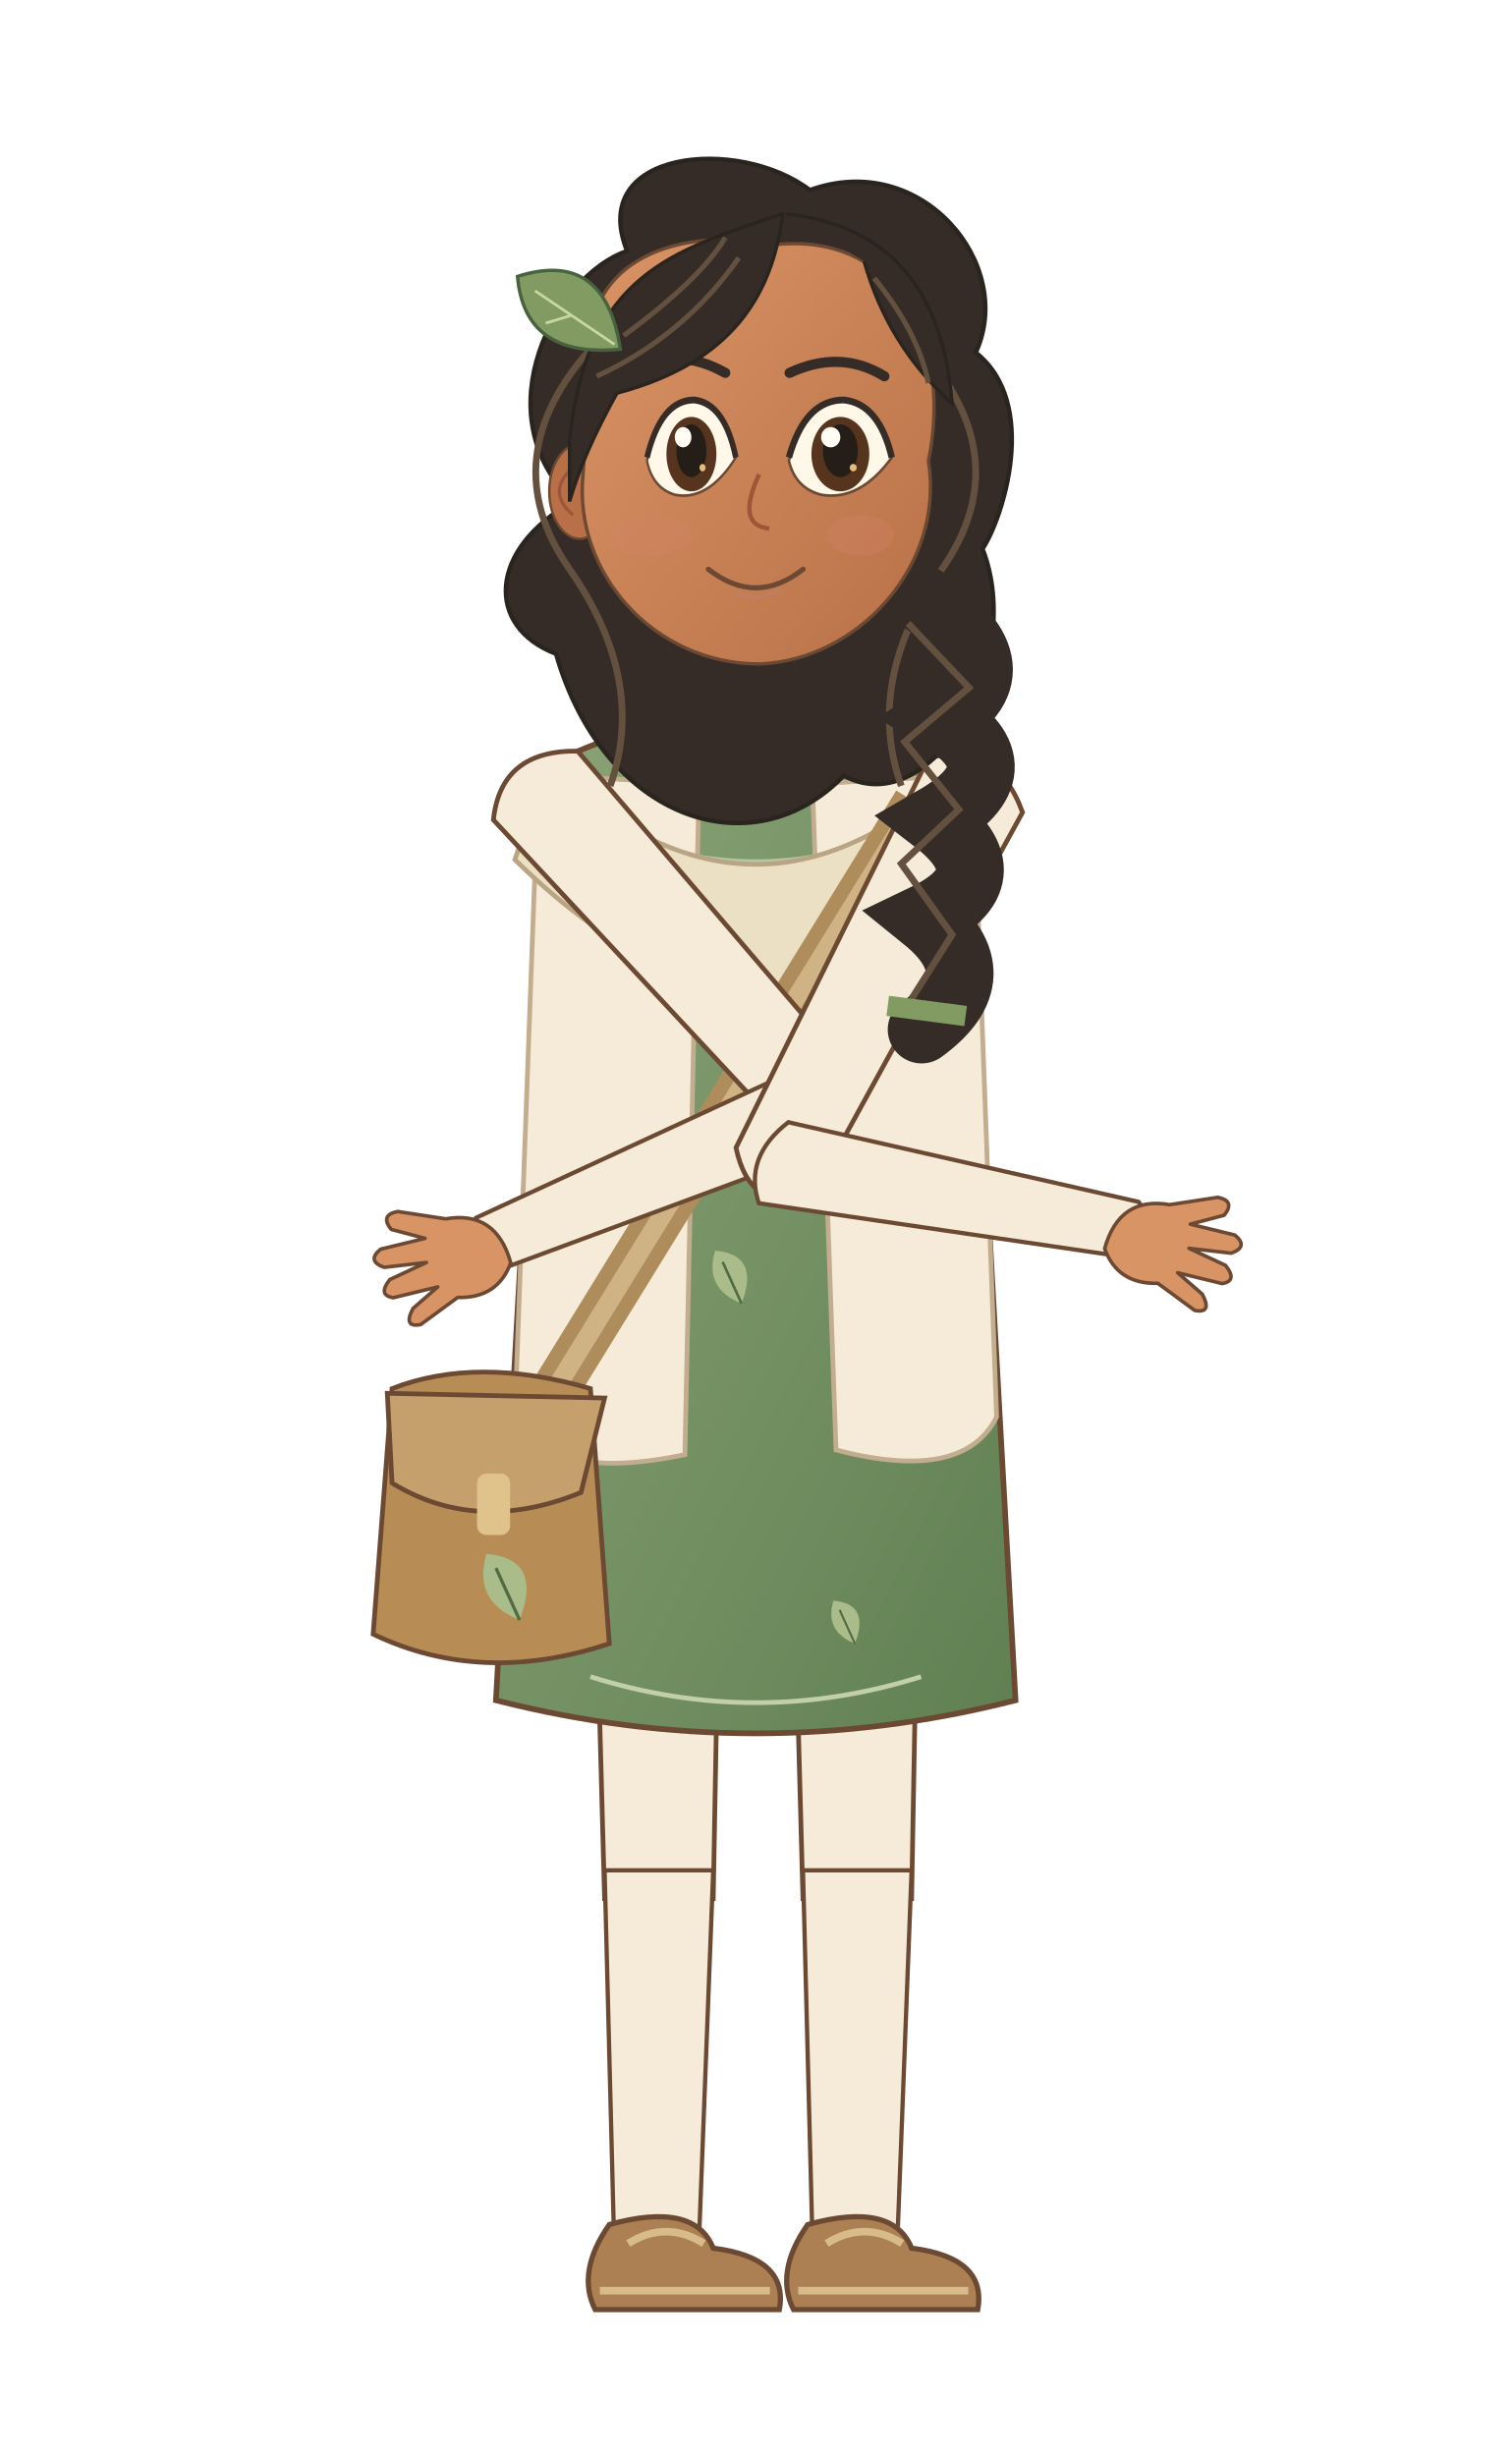
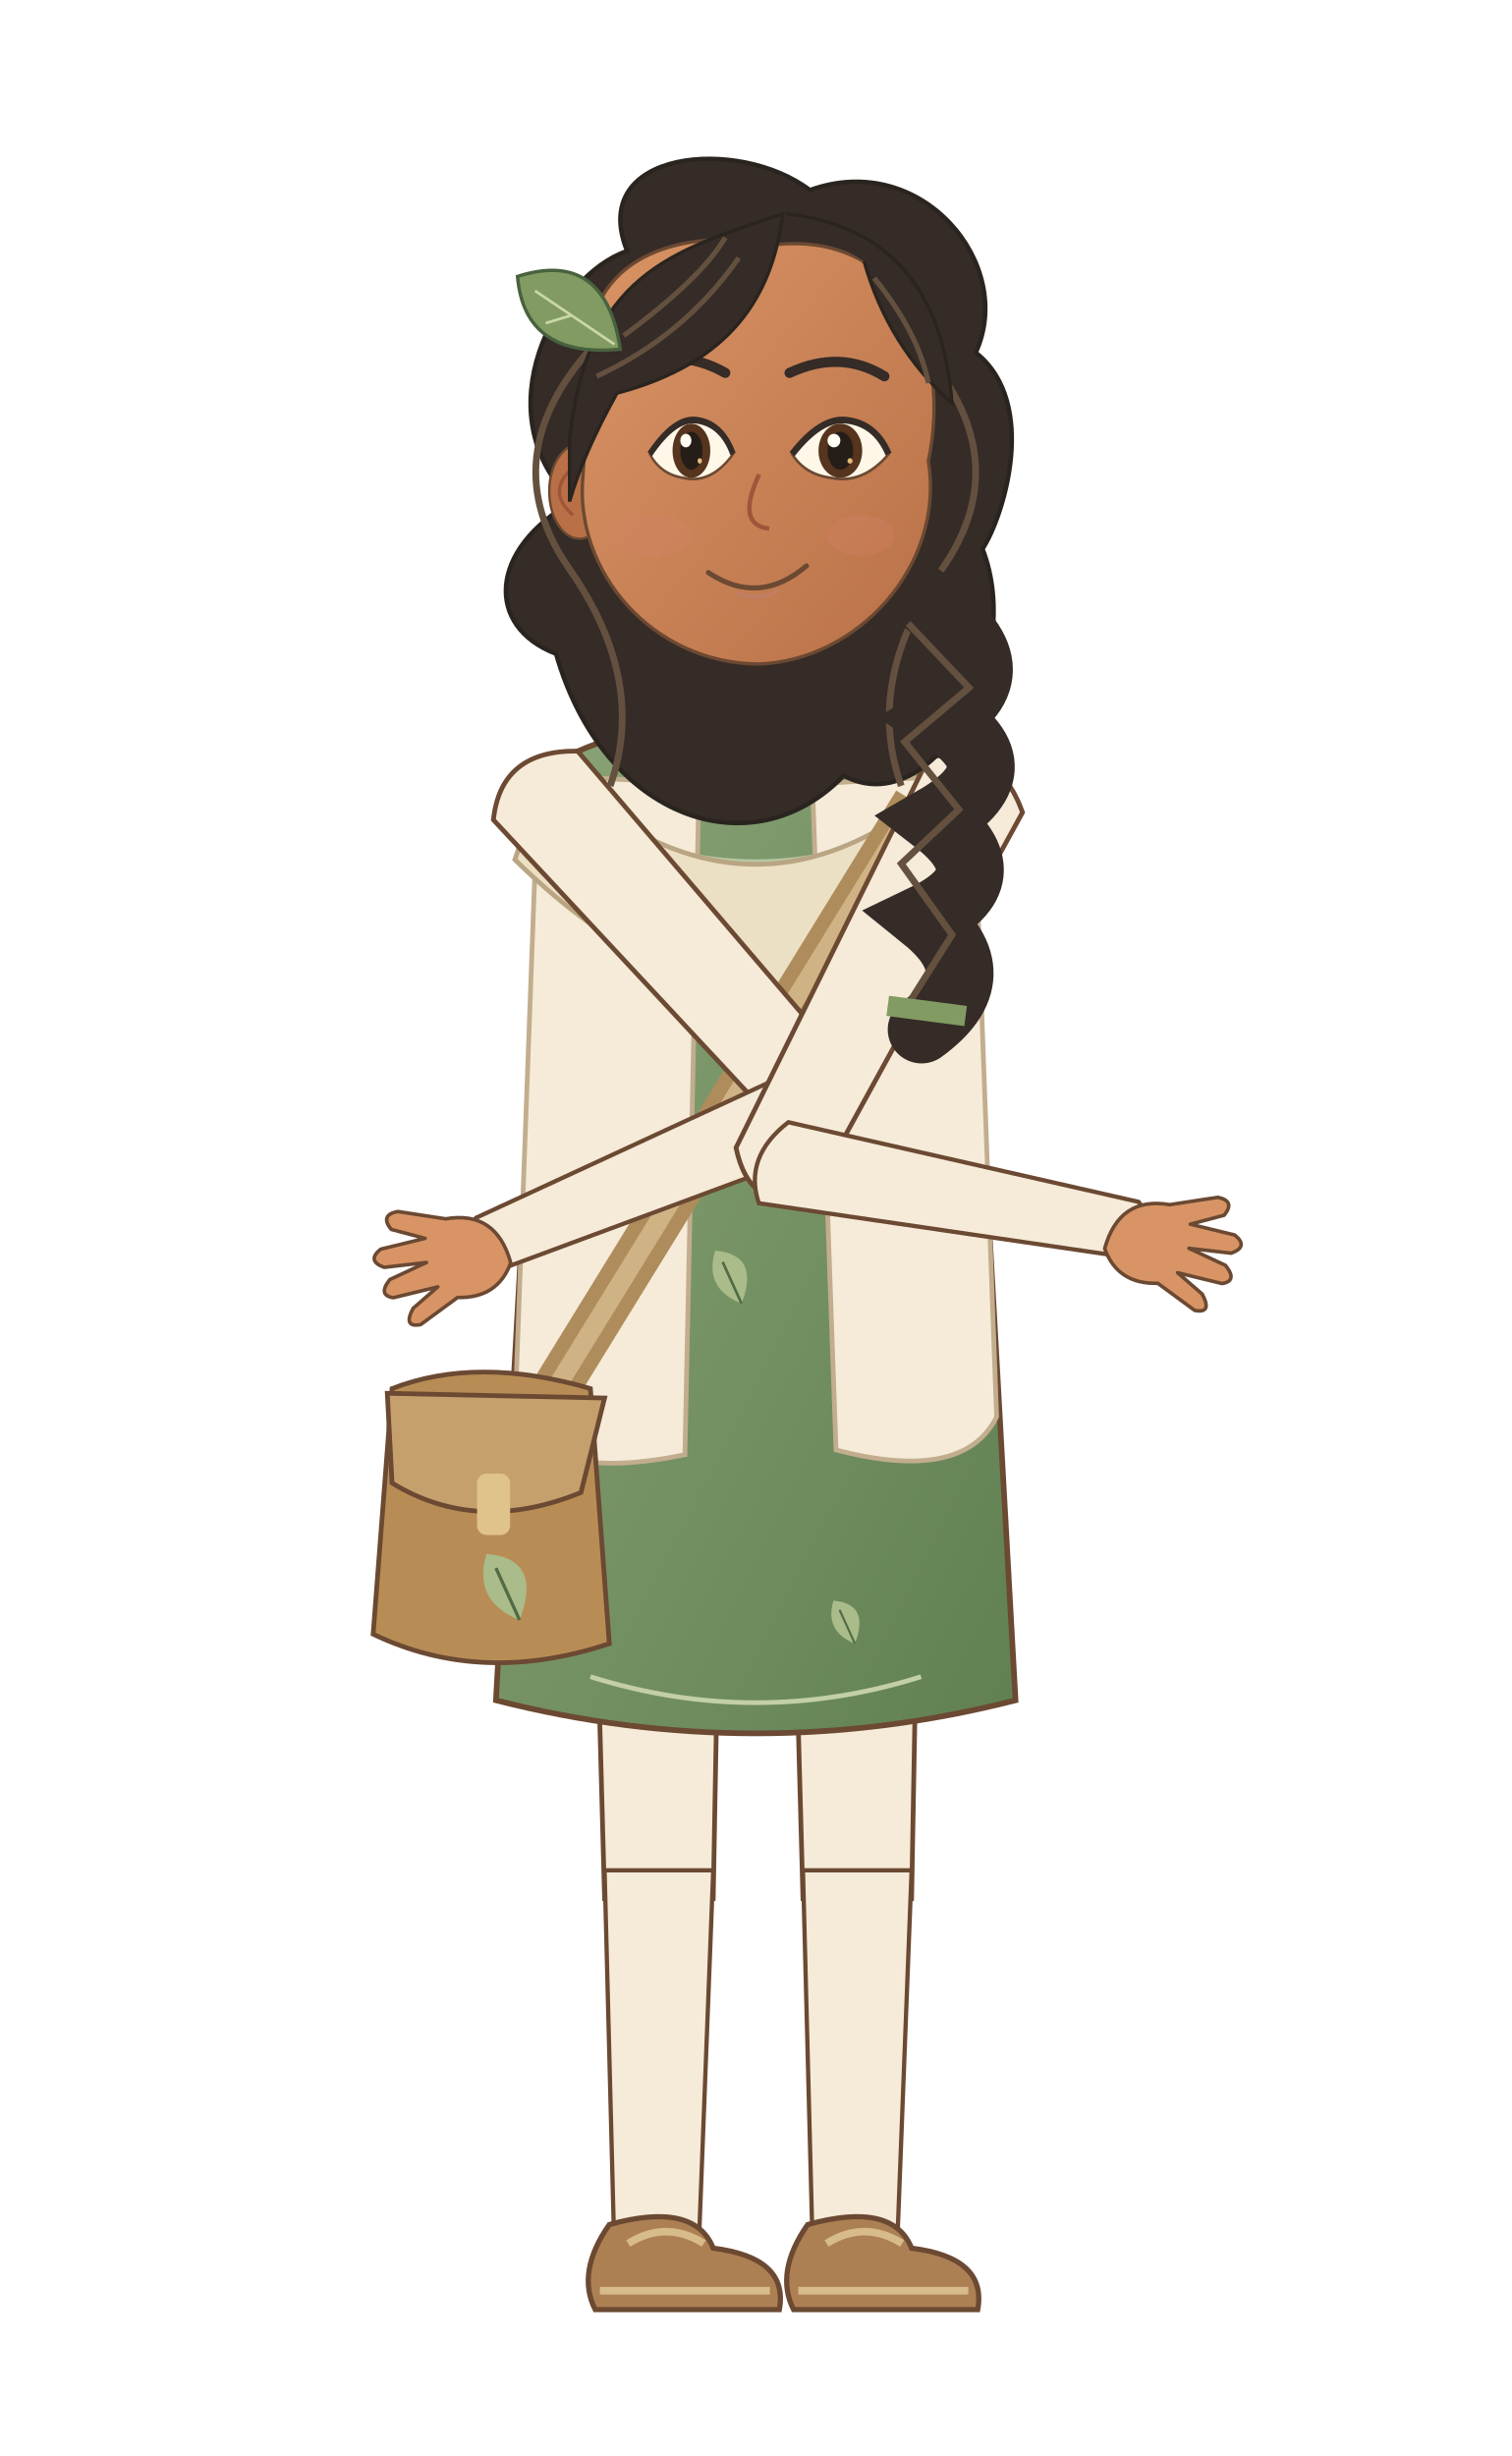
<svg xmlns="http://www.w3.org/2000/svg" width="320" height="520" viewBox="0 0 320 520" data-hrudhi-rig="hrudhi-steward-cool-talking-three-quarter-gentle" data-chapter="steward" data-season="cool" data-state="talking" role="img" aria-label="Hrudhi, Young Steward, cool wardrobe, Talking (silent); draft character design">
  <defs>
    <linearGradient id="hrudhi-steward-cool-talking-three-quarter-gentle-skin" x1="0" y1="0" x2="1" y2="1">
      <stop stop-color="#D99465" />
      <stop offset="1" stop-color="#B97047" />
    </linearGradient>
    <linearGradient id="hrudhi-steward-cool-talking-three-quarter-gentle-cloth" x1="0" y1="0" x2="1" y2="1">
      <stop stop-color="#8CA578" />
      <stop offset="1" stop-color="#608052" />
    </linearGradient>
    <style>@keyframes hrudhi-steward-cool-talking-three-quarter-gentle-body{0%{transform:translate(0px,0px) rotate(0deg) scale(1,1)}50%{transform:translate(0px,-1.1px) rotate(0deg) scale(1,1)}100%{transform:translate(0px,0px) rotate(0deg) scale(1,1)}}[data-hrudhi-rig="hrudhi-steward-cool-talking-three-quarter-gentle"] [data-part="body"]{animation:hrudhi-steward-cool-talking-three-quarter-gentle-body 3600ms linear 1 both}@keyframes hrudhi-steward-cool-talking-three-quarter-gentle-head{0%{transform:translate(0px,0px) rotate(0deg) scale(1,1)}50%{transform:translate(0px,0px) rotate(-1.2deg) scale(1,1)}100%{transform:translate(0px,0px) rotate(0deg) scale(1,1)}}[data-hrudhi-rig="hrudhi-steward-cool-talking-three-quarter-gentle"] [data-part="head"]{animation:hrudhi-steward-cool-talking-three-quarter-gentle-head 3600ms linear 1 both}@keyframes hrudhi-steward-cool-talking-three-quarter-gentle-lowerRight{0%{transform:translate(0px,0px) rotate(-106.969deg) scale(1,1)}30%{transform:translate(0px,0px) rotate(-113.969deg) scale(1,1)}65%{transform:translate(0px,0px) rotate(-102.969deg) scale(1,1)}100%{transform:translate(0px,0px) rotate(-106.969deg) scale(1,1)}}[data-hrudhi-rig="hrudhi-steward-cool-talking-three-quarter-gentle"] [data-part="lowerRight"]{animation:hrudhi-steward-cool-talking-three-quarter-gentle-lowerRight 3600ms linear 1 both}@keyframes hrudhi-steward-cool-talking-three-quarter-gentle-handRight{0%{transform:translate(0px,0px) rotate(14.452deg) scale(1,1)}45%{transform:translate(0px,0px) rotate(9.452deg) scale(1,1)}100%{transform:translate(0px,0px) rotate(14.452deg) scale(1,1)}}[data-hrudhi-rig="hrudhi-steward-cool-talking-three-quarter-gentle"] [data-part="handRight"]{animation:hrudhi-steward-cool-talking-three-quarter-gentle-handRight 3600ms linear 1 both}@keyframes hrudhi-steward-cool-talking-three-quarter-gentle-blink{0%{opacity:0}32%{opacity:0}33.5%{opacity:1}36%{opacity:0}76%{opacity:0}77.5%{opacity:1}80%{opacity:0}100%{opacity:0}}[data-hrudhi-rig="hrudhi-steward-cool-talking-three-quarter-gentle"] [data-part="blink"]{animation:hrudhi-steward-cool-talking-three-quarter-gentle-blink 3600ms linear 1 both}@keyframes hrudhi-steward-cool-talking-three-quarter-gentle-mouth-rest{0%{opacity:1}12%{opacity:0}22%{opacity:0}31%{opacity:0}40%{opacity:0}50%{opacity:0}58%{opacity:0}68%{opacity:0}78%{opacity:0}89%{opacity:0}100%{opacity:1}}[data-hrudhi-rig="hrudhi-steward-cool-talking-three-quarter-gentle"] [data-viseme="rest"]{animation:hrudhi-steward-cool-talking-three-quarter-gentle-mouth-rest 3600ms steps(1,end) 1 both}@keyframes hrudhi-steward-cool-talking-three-quarter-gentle-mouth-A{0%{opacity:0}12%{opacity:1}22%{opacity:0}31%{opacity:0}40%{opacity:0}50%{opacity:0}58%{opacity:0}68%{opacity:0}78%{opacity:0}89%{opacity:1}100%{opacity:0}}[data-hrudhi-rig="hrudhi-steward-cool-talking-three-quarter-gentle"] [data-viseme="A"]{animation:hrudhi-steward-cool-talking-three-quarter-gentle-mouth-A 3600ms steps(1,end) 1 both}@keyframes hrudhi-steward-cool-talking-three-quarter-gentle-mouth-E{0%{opacity:0}12%{opacity:0}22%{opacity:1}31%{opacity:0}40%{opacity:0}50%{opacity:0}58%{opacity:0}68%{opacity:0}78%{opacity:1}89%{opacity:0}100%{opacity:0}}[data-hrudhi-rig="hrudhi-steward-cool-talking-three-quarter-gentle"] [data-viseme="E"]{animation:hrudhi-steward-cool-talking-three-quarter-gentle-mouth-E 3600ms steps(1,end) 1 both}@keyframes hrudhi-steward-cool-talking-three-quarter-gentle-mouth-M{0%{opacity:0}12%{opacity:0}22%{opacity:0}31%{opacity:1}40%{opacity:0}50%{opacity:0}58%{opacity:0}68%{opacity:0}78%{opacity:0}89%{opacity:0}100%{opacity:0}}[data-hrudhi-rig="hrudhi-steward-cool-talking-three-quarter-gentle"] [data-viseme="M"]{animation:hrudhi-steward-cool-talking-three-quarter-gentle-mouth-M 3600ms steps(1,end) 1 both}@keyframes hrudhi-steward-cool-talking-three-quarter-gentle-mouth-O{0%{opacity:0}12%{opacity:0}22%{opacity:0}31%{opacity:0}40%{opacity:1}50%{opacity:0}58%{opacity:0}68%{opacity:0}78%{opacity:0}89%{opacity:0}100%{opacity:0}}[data-hrudhi-rig="hrudhi-steward-cool-talking-three-quarter-gentle"] [data-viseme="O"]{animation:hrudhi-steward-cool-talking-three-quarter-gentle-mouth-O 3600ms steps(1,end) 1 both}@keyframes hrudhi-steward-cool-talking-three-quarter-gentle-mouth-F{0%{opacity:0}12%{opacity:0}22%{opacity:0}31%{opacity:0}40%{opacity:0}50%{opacity:1}58%{opacity:0}68%{opacity:0}78%{opacity:0}89%{opacity:0}100%{opacity:0}}[data-hrudhi-rig="hrudhi-steward-cool-talking-three-quarter-gentle"] [data-viseme="F"]{animation:hrudhi-steward-cool-talking-three-quarter-gentle-mouth-F 3600ms steps(1,end) 1 both}@keyframes hrudhi-steward-cool-talking-three-quarter-gentle-mouth-U{0%{opacity:0}12%{opacity:0}22%{opacity:0}31%{opacity:0}40%{opacity:0}50%{opacity:0}58%{opacity:1}68%{opacity:0}78%{opacity:0}89%{opacity:0}100%{opacity:0}}[data-hrudhi-rig="hrudhi-steward-cool-talking-three-quarter-gentle"] [data-viseme="U"]{animation:hrudhi-steward-cool-talking-three-quarter-gentle-mouth-U 3600ms steps(1,end) 1 both}@keyframes hrudhi-steward-cool-talking-three-quarter-gentle-mouth-L{0%{opacity:0}12%{opacity:0}22%{opacity:0}31%{opacity:0}40%{opacity:0}50%{opacity:0}58%{opacity:0}68%{opacity:1}78%{opacity:0}89%{opacity:0}100%{opacity:0}}[data-hrudhi-rig="hrudhi-steward-cool-talking-three-quarter-gentle"] [data-viseme="L"]{animation:hrudhi-steward-cool-talking-three-quarter-gentle-mouth-L 3600ms steps(1,end) 1 both}@media(prefers-reduced-motion:reduce){[data-hrudhi-rig="hrudhi-steward-cool-talking-three-quarter-gentle"] [data-part="body"]{animation:none!important;opacity:1}[data-hrudhi-rig="hrudhi-steward-cool-talking-three-quarter-gentle"] [data-part="head"]{animation:none!important;opacity:1}[data-hrudhi-rig="hrudhi-steward-cool-talking-three-quarter-gentle"] [data-part="upperLeft"]{animation:none!important;transform:translate(0px,0px) rotate(-41.729deg) scale(1,1)}[data-hrudhi-rig="hrudhi-steward-cool-talking-three-quarter-gentle"] [data-part="lowerLeft"]{animation:none!important;transform:translate(0px,0px) rotate(109.132deg) scale(1,1)}[data-hrudhi-rig="hrudhi-steward-cool-talking-three-quarter-gentle"] [data-part="handLeft"]{animation:none!important;transform:translate(0px,0px) rotate(-2.403deg) scale(1,1)}[data-hrudhi-rig="hrudhi-steward-cool-talking-three-quarter-gentle"] [data-part="upperRight"]{animation:none!important;transform:translate(0px,0px) rotate(27.517deg) scale(1,1)}[data-hrudhi-rig="hrudhi-steward-cool-talking-three-quarter-gentle"] [data-part="lowerRight"]{animation:none!important;opacity:1}[data-hrudhi-rig="hrudhi-steward-cool-talking-three-quarter-gentle"] [data-part="handRight"]{animation:none!important;opacity:1}[data-hrudhi-rig="hrudhi-steward-cool-talking-three-quarter-gentle"] [data-part="thighLeft"]{animation:none!important;transform:translate(0px,0px) rotate(0deg) scale(1,1)}[data-hrudhi-rig="hrudhi-steward-cool-talking-three-quarter-gentle"] [data-part="shinLeft"]{animation:none!important;transform:translate(0px,0px) rotate(0deg) scale(1,1)}[data-hrudhi-rig="hrudhi-steward-cool-talking-three-quarter-gentle"] [data-part="footLeft"]{animation:none!important;transform:translate(0px,0px) rotate(0deg) scale(1,1)}[data-hrudhi-rig="hrudhi-steward-cool-talking-three-quarter-gentle"] [data-part="thighRight"]{animation:none!important;transform:translate(0px,0px) rotate(0deg) scale(1,1)}[data-hrudhi-rig="hrudhi-steward-cool-talking-three-quarter-gentle"] [data-part="shinRight"]{animation:none!important;transform:translate(0px,0px) rotate(0deg) scale(1,1)}[data-hrudhi-rig="hrudhi-steward-cool-talking-three-quarter-gentle"] [data-part="footRight"]{animation:none!important;transform:translate(0px,0px) rotate(0deg) scale(1,1)}[data-hrudhi-rig="hrudhi-steward-cool-talking-three-quarter-gentle"] [data-part="can"]{animation:none!important;transform:translate(0px,0px) rotate(0deg) scale(1,1)}[data-hrudhi-rig="hrudhi-steward-cool-talking-three-quarter-gentle"] [data-part="water"]{animation:none!important;opacity:0}[data-hrudhi-rig="hrudhi-steward-cool-talking-three-quarter-gentle"] [data-part="page"]{animation:none!important;transform:translate(0px,0px) rotate(0deg) scale(1,1)}[data-hrudhi-rig="hrudhi-steward-cool-talking-three-quarter-gentle"] [data-part="blink"]{animation:none!important;opacity:0}[data-hrudhi-rig="hrudhi-steward-cool-talking-three-quarter-gentle"] [data-viseme]{animation:none!important;opacity:0}[data-hrudhi-rig="hrudhi-steward-cool-talking-three-quarter-gentle"] [data-viseme="rest"]{opacity:1}}</style>
  </defs>
  <g transform="translate(0 0) translate(160 300) rotate(0) scale(1 1) translate(-160 -300)" data-part="body" data-origin="160 300" style="transform-origin:160px 300px;transform:translate(0px,0px) rotate(0deg) scale(1,1);">
    <g transform="translate(0 0) translate(139 300) rotate(0) scale(1 1) translate(-139 -300)" data-part="thighLeft" data-origin="139 300" style="transform-origin:139px 300px;transform:translate(0px,0px) rotate(0deg) scale(1,1);">
      <path d="M125 292H153L151 402H128Z" fill="#F5EBD8" stroke="#6B4932" stroke-width="1" />
      <g transform="translate(0 0) translate(139 399) rotate(0) scale(1 1) translate(-139 -399)" data-part="shinLeft" data-origin="139 399" style="transform-origin:139px 399px;transform:translate(0px,0px) rotate(0deg) scale(1,1);">
        <path d="M128 396H151L148 474H130Z" fill="#F5EBD8" stroke="#6B4932" stroke-width=".9" />
        <g transform="translate(0 0) translate(139 473) rotate(0) scale(1 1) translate(-139 -473)" data-part="footLeft" data-origin="139 473" style="transform-origin:139px 473px;transform:translate(0px,0px) rotate(0deg) scale(1,1);">
          <path d="M129 471Q147 466 151 476Q167 478 165 489H126Q122 481 129 471Z" fill="#AD8053" stroke="#6B4932" stroke-width="1.1" />
          <path d="M127 485H163 M133 475Q141 470 149 475" fill="none" stroke="#D8BB8A" stroke-width="1.6" />
        </g>
      </g>
    </g>
    <g transform="translate(0 0) translate(181 300) rotate(0) scale(1 1) translate(-181 -300)" data-part="thighRight" data-origin="181 300" style="transform-origin:181px 300px;transform:translate(0px,0px) rotate(0deg) scale(1,1);">
      <path d="M167 292H195L193 402H170Z" fill="#F5EBD8" stroke="#6B4932" stroke-width="1" />
      <g transform="translate(0 0) translate(181 399) rotate(0) scale(1 1) translate(-181 -399)" data-part="shinRight" data-origin="181 399" style="transform-origin:181px 399px;transform:translate(0px,0px) rotate(0deg) scale(1,1);">
        <path d="M170 396H193L190 474H172Z" fill="#F5EBD8" stroke="#6B4932" stroke-width=".9" />
        <g transform="translate(0 0) translate(181 473) rotate(0) scale(1 1) translate(-181 -473)" data-part="footRight" data-origin="181 473" style="transform-origin:181px 473px;transform:translate(0px,0px) rotate(0deg) scale(1,1);">
          <path d="M171 471Q189 466 193 476Q209 478 207 489H168Q164 481 171 471Z" fill="#AD8053" stroke="#6B4932" stroke-width="1.1" />
          <path d="M169 485H205 M175 475Q183 470 191 475" fill="none" stroke="#D8BB8A" stroke-width="1.6" />
        </g>
      </g>
    </g>
    <path d="M146 127.11H174V179Q160 187 146 179Z" fill="#D99465" stroke="#6B4932" stroke-width=".8" />
    <path d="M116 162Q160 140 204 162L215 360Q160 374 105 360Z" fill="url(#hrudhi-steward-cool-talking-three-quarter-gentle-cloth)" stroke="#6B4932" stroke-width="1.2" />
    <path d="M123 173Q160 192 197 173" fill="none" stroke="#B7C7A1" stroke-width="1.1" />
    <path d="M114 164L148 166L145 308Q116 314 109 300Z M206 164L172 166L177 307Q204 314 211 300Z" fill="#F5EBD8" stroke="#C2AD8E" />
    <path d="M116 162Q160 204 204 162L210 186Q163 235 109 182Z" fill="#ECE0C4" stroke="#B9A583" />
    <path d="M125 355Q160 366 195 355" stroke="#C3CFA9" stroke-width="1" fill="none" />
    <g transform="translate(157 276) scale(0.8)">
      <path d="M0 0Q-10-4-7-14Q5-13 0 0Z" fill="#A9BC8A" />
      <path d="M0 0L-5-11" stroke="#526B44" stroke-width=".7" />
    </g>
    <g transform="translate(181 348) scale(0.65)">
      <path d="M0 0Q-10-4-7-14Q5-13 0 0Z" fill="#A9BC8A" />
      <path d="M0 0L-5-11" stroke="#526B44" stroke-width=".7" />
    </g>
    <path d="M194 170L109 308" stroke="#AF8C5B" stroke-width="10" />
    <path d="M194 170L109 308" stroke="#D0B384" stroke-width="4" />
    <g transform="translate(100 294)">
      <path d="M-17 0Q1-7 25 0L29 54Q2 63-21 52Z" fill="#B88D55" stroke="#6B4932" />
      <path d="M-18 1L28 2L23 22Q1 31-17 20Z" fill="#C5A06D" stroke="#6B4932" />
      <rect x="1" y="18" width="7" height="13" rx="2" fill="#E0C28B" />
      <g transform="translate(10 49) scale(1)">
        <path d="M0 0Q-10-4-7-14Q5-13 0 0Z" fill="#A9BC8A" />
        <path d="M0 0L-5-11" stroke="#526B44" stroke-width=".7" />
      </g>
    </g>
    <g transform="translate(0 0) translate(116 170) rotate(-41.729) scale(1 1) translate(-116 -170)" data-part="upperLeft" data-origin="116 170" style="transform-origin:116px 170px;transform:translate(0px,0px) rotate(-41.729deg) scale(1,1);">
      <path d="M105 165Q116 155 128 166L126 259Q116 268 107 257Z" fill="#F5EBD8" stroke="#6B4932" stroke-width="1" />
      <g transform="translate(0 0) translate(116 256) rotate(109.132) scale(1 1) translate(-116 -256)" data-part="lowerLeft" data-origin="116 256" style="transform-origin:116px 256px;transform:translate(0px,0px) rotate(109.132deg) scale(1,1);">
        <path d="M107 254Q116 249 125 257L122 333Q116 340 110 332Z" fill="#F5EBD8" stroke="#6B4932" stroke-width=".9" />
        <g transform="translate(0 0) translate(116 331) rotate(-2.403) scale(1 1) translate(-116 -331)" data-part="handLeft" data-origin="116 331" style="transform-origin:116px 331px;transform:translate(0px,0px) rotate(-2.403deg) scale(1,1);">
          <g transform="translate(116 331) scale(-0.95 0.95)" fill="#D99465" stroke="#6B4932" stroke-width=".8" stroke-linejoin="round">
            <path d="M-6-2Q-12 4-8 12L-10 22Q-9 26-6 22L-4 15L-2 25Q0 28 2 24L2 15L5 24Q8 27 9 23L7 13L12 19Q16 20 15 16L9 7Q6-4-6-2Z" />
          </g>
        </g>
      </g>
    </g>
    <g transform="translate(0 0) translate(204 170) rotate(27.517) scale(1 1) translate(-204 -170)" data-part="upperRight" data-origin="204 170" style="transform-origin:204px 170px;transform:translate(0px,0px) rotate(27.517deg) scale(1,1);">
      <path d="M193 165Q204 155 216 166L214 259Q204 268 195 257Z" fill="#F5EBD8" stroke="#6B4932" stroke-width="1" />
      <g transform="translate(0 0) translate(204 256) rotate(-106.969) scale(1 1) translate(-204 -256)" data-part="lowerRight" data-origin="204 256" style="transform-origin:204px 256px;transform:translate(0px,0px) rotate(-106.969deg) scale(1,1);">
        <path d="M195 254Q204 249 213 257L210 333Q204 340 198 332Z" fill="#F5EBD8" stroke="#6B4932" stroke-width=".9" />
        <g transform="translate(0 0) translate(204 331) rotate(14.452) scale(1 1) translate(-204 -331)" data-part="handRight" data-origin="204 331" style="transform-origin:204px 331px;transform:translate(0px,0px) rotate(14.452deg) scale(1,1);">
          <g transform="translate(204 331) scale(0.95 0.95)" fill="#D99465" stroke="#6B4932" stroke-width=".8" stroke-linejoin="round">
            <path d="M-6-2Q-12 4-8 12L-10 22Q-9 26-6 22L-4 15L-2 25Q0 28 2 24L2 15L5 24Q8 27 9 23L7 13L12 19Q16 20 15 16L9 7Q6-4-6-2Z" />
          </g>
        </g>
      </g>
    </g>
    <g transform="translate(0 0) translate(160 94) rotate(0) scale(1 1) translate(-160 -94)" data-part="head" data-origin="160 94" style="transform-origin:160px 94px;transform:translate(0px,0px) rotate(0deg) scale(1,1);">
      <g transform="translate(160 94) scale(0.7166667)">
        <path d="M-54 17C-81-9-59-50-38-57C-50-87-5-91 16-75C49-87 77-53 65-27C84-12 73 22 67 31C80 64 52 112 26 98C-1 126-45 111-59 62C-80 54-79 31-54 17Z" fill="#352B27" stroke="#2A241F" stroke-width="1.3" />
        <path d="M-48-29Q-78 4 -55 37T-43 101" stroke="#64503F" stroke-width="2" fill="none" />
        <path d="M48-29Q78 4 55 37T43 101" stroke="#64503F" stroke-width="2" fill="none" />
        <path d="M48 45Q80 66 55 81Q79 96 53 111Q75 128 50 140Q71 157 49 173" stroke="#352B27" stroke-width="20" stroke-linecap="round" fill="none" />
        <path d="M45 53l18 19-19 16 16 20-17 16 15 21-12 19" stroke="#64503F" stroke-width="2" fill="none" />
        <path d="M39 166l23 3" stroke="#819B62" stroke-width="6" />
        <ellipse cx="-52" cy="14" rx="9" ry="14" fill="#B97047" stroke="#6B4932" stroke-width=".7" />
        <path d="M-54 7q-8 7 0 14" stroke="#9E5639" fill="none" />
        <path d="M-49-23C-52-52-27-65 7-59C43-62 58-28 51 5C56 36 30 64 1 65C-30 65-54 38-51 9Z" fill="url(#hrudhi-steward-cool-talking-three-quarter-gentle-skin)" stroke="#6B4932" stroke-width="1" />
        <ellipse cx="-31" cy="27" rx="12" ry="6" fill="#D58368" opacity=".3" />
        <ellipse cx="31" cy="27" rx="10" ry="6" fill="#D58368" opacity=".3" />
        <g transform="translate(-19 0) scale(0.82 1)">
-           <path d="M-16 5Q-12-13 0-13Q12-13 16 4Q6 17-6 15Q-14 13-16 5Z" fill="#FFF8E9" stroke="#6B4932" stroke-width=".8" />
-           <ellipse cy="3" rx="9" ry="11" fill="#56341E" />
-           <ellipse cy="2" rx="5.4" ry="7.8" fill="#251D18" />
-           <circle cx="-3" cy="-2" r="3" fill="#FFFDF4" />
-           <circle cx="4" cy="7" r="1.1" fill="#E6BC7A" />
-           <path d="M-16 4Q-11-13 1-13Q12-12 16 4" stroke="#352B27" stroke-width="2" fill="none" />
+           <path d="M-15 3Q-6-8 2-7Q11-6 15 3Q7 12-3 10Q-11 9-15 3Z" fill="#FFF8E9" stroke="#6B4932" stroke-width=".8" />
+           <ellipse cy="2" rx="6.8" ry="8" fill="#56341E" />
+           <ellipse cy="2" rx="4" ry="5.6" fill="#251D18" />
+           <circle cx="-2" cy="-1" r="2" fill="#FFFDF4" />
+           <circle cx="3" cy="5" r=".8" fill="#E6BC7A" />
+           <path d="M-15 3Q-6-8 2-7Q11-6 15 3" stroke="#352B27" stroke-width="2" fill="none" />
        </g>
        <g transform="translate(25 0) scale(0.95 1)">
-           <path d="M-16 5Q-12-13 0-13Q12-13 16 4Q6 17-6 15Q-14 13-16 5Z" fill="#FFF8E9" stroke="#6B4932" stroke-width=".8" />
-           <ellipse cy="3" rx="9" ry="11" fill="#56341E" />
-           <ellipse cy="2" rx="5.4" ry="7.8" fill="#251D18" />
-           <circle cx="-3" cy="-2" r="3" fill="#FFFDF4" />
-           <circle cx="4" cy="7" r="1.1" fill="#E6BC7A" />
-           <path d="M-16 4Q-11-13 1-13Q12-12 16 4" stroke="#352B27" stroke-width="2" fill="none" />
+           <path d="M-15 3Q-6-8 2-7Q11-6 15 3Q7 12-3 10Q-11 9-15 3Z" fill="#FFF8E9" stroke="#6B4932" stroke-width=".8" />
+           <ellipse cy="2" rx="6.8" ry="8" fill="#56341E" />
+           <ellipse cy="2" rx="4" ry="5.6" fill="#251D18" />
+           <circle cx="-2" cy="-1" r="2" fill="#FFFDF4" />
+           <circle cx="3" cy="5" r=".8" fill="#E6BC7A" />
+           <path d="M-15 3Q-6-8 2-7Q11-6 15 3" stroke="#352B27" stroke-width="2" fill="none" />
        </g>
        <path d="M-38 -22Q-23 -29 -9 -21 M10 -21Q25 -28 38 -20" stroke="#352B27" stroke-width="3" stroke-linecap="round" fill="none" />
        <path d="M1 9q-7 15 3 16" stroke="#9E5639" stroke-width="1.3" fill="none" />
        <g transform="translate(0 0)">
          <g data-viseme="rest" style="opacity:1">
-             <path d="M-14 37Q0 48 14 37" stroke="#6B4932" stroke-width="1.5" stroke-linecap="round" fill="none" />
+             <path d="M-14 38Q1 48 15 36" stroke="#6B4932" stroke-width="1.5" stroke-linecap="round" fill="none" />
            <path d="M-6 44Q1 47 7 43" stroke="#C17E65" fill="none" />
          </g>
          <g data-viseme="A" style="opacity:0">
            <ellipse cy="42" rx="10" ry="11" fill="#783D34" />
            <path d="M-6 48Q0 44 6 48" stroke="#D79080" stroke-width="3" fill="none" />
          </g>
          <g data-viseme="E" style="opacity:0">
            <ellipse cy="41" rx="13" ry="7" fill="#783D34" />
            <path d="M-8 37H8" stroke="#FFF4DE" stroke-width="3" />
          </g>
          <g data-viseme="O" style="opacity:0">
            <ellipse cy="42" rx="7" ry="10" fill="#783D34" />
          </g>
          <g data-viseme="U" style="opacity:0">
            <ellipse cy="42" rx="5.5" ry="8" fill="#783D34" />
          </g>
          <g data-viseme="M" style="opacity:0">
            <path d="M-12 41Q0 44 12 41" stroke="#6B4932" stroke-width="1.5" stroke-linecap="round" fill="none" />
          </g>
          <g data-viseme="F" style="opacity:0">
            <path d="M-11 38Q0 33 11 38L7 44Q0 49-7 44Z" fill="#A65D51" />
            <path d="M-7 37H7" stroke="#FFF4DE" stroke-width="3" />
          </g>
          <g data-viseme="L" style="opacity:0">
            <ellipse cy="41" rx="10" ry="8" fill="#783D34" />
            <path d="M-5 43Q0 34 5 43" fill="#D99483" />
          </g>
        </g>
        <g data-part="blink" style="opacity:0">
          <path d="M-40 4Q-23 19-7 4V-15H-40Z M7 4Q23 19 40 4V-15H7Z" fill="#D99465" />
          <path d="M-37 5q14 10 28 0 M10 5q14 10 27 0" stroke="#352B27" fill="none" />
        </g>
        <path d="M-55-1C-50-50-25-57 8-68C5-44-7-24-41-15Q-51 3-55 17Z M9-68Q54-63 58-12Q39-29 32-54" fill="#352B27" stroke="#2A241F" stroke-width="1" />
        <path d="M-47-20Q-21-32-5-55 M-39-32Q-16-49-9-61 M35-49Q48-33 51-18" stroke="#64503F" stroke-width="1.5" fill="none" />
        <g transform="translate(-40 -28) rotate(-24)">
          <path d="M0 0Q-27-9-19-32Q8-29 0 0Z" fill="#819B62" stroke="#48613E" />
          <path d="M-1-2L-16-26M-9-15l-8-1" stroke="#C9D7A5" stroke-width=".8" />
        </g>
      </g>
    </g>
  </g>
</svg>
